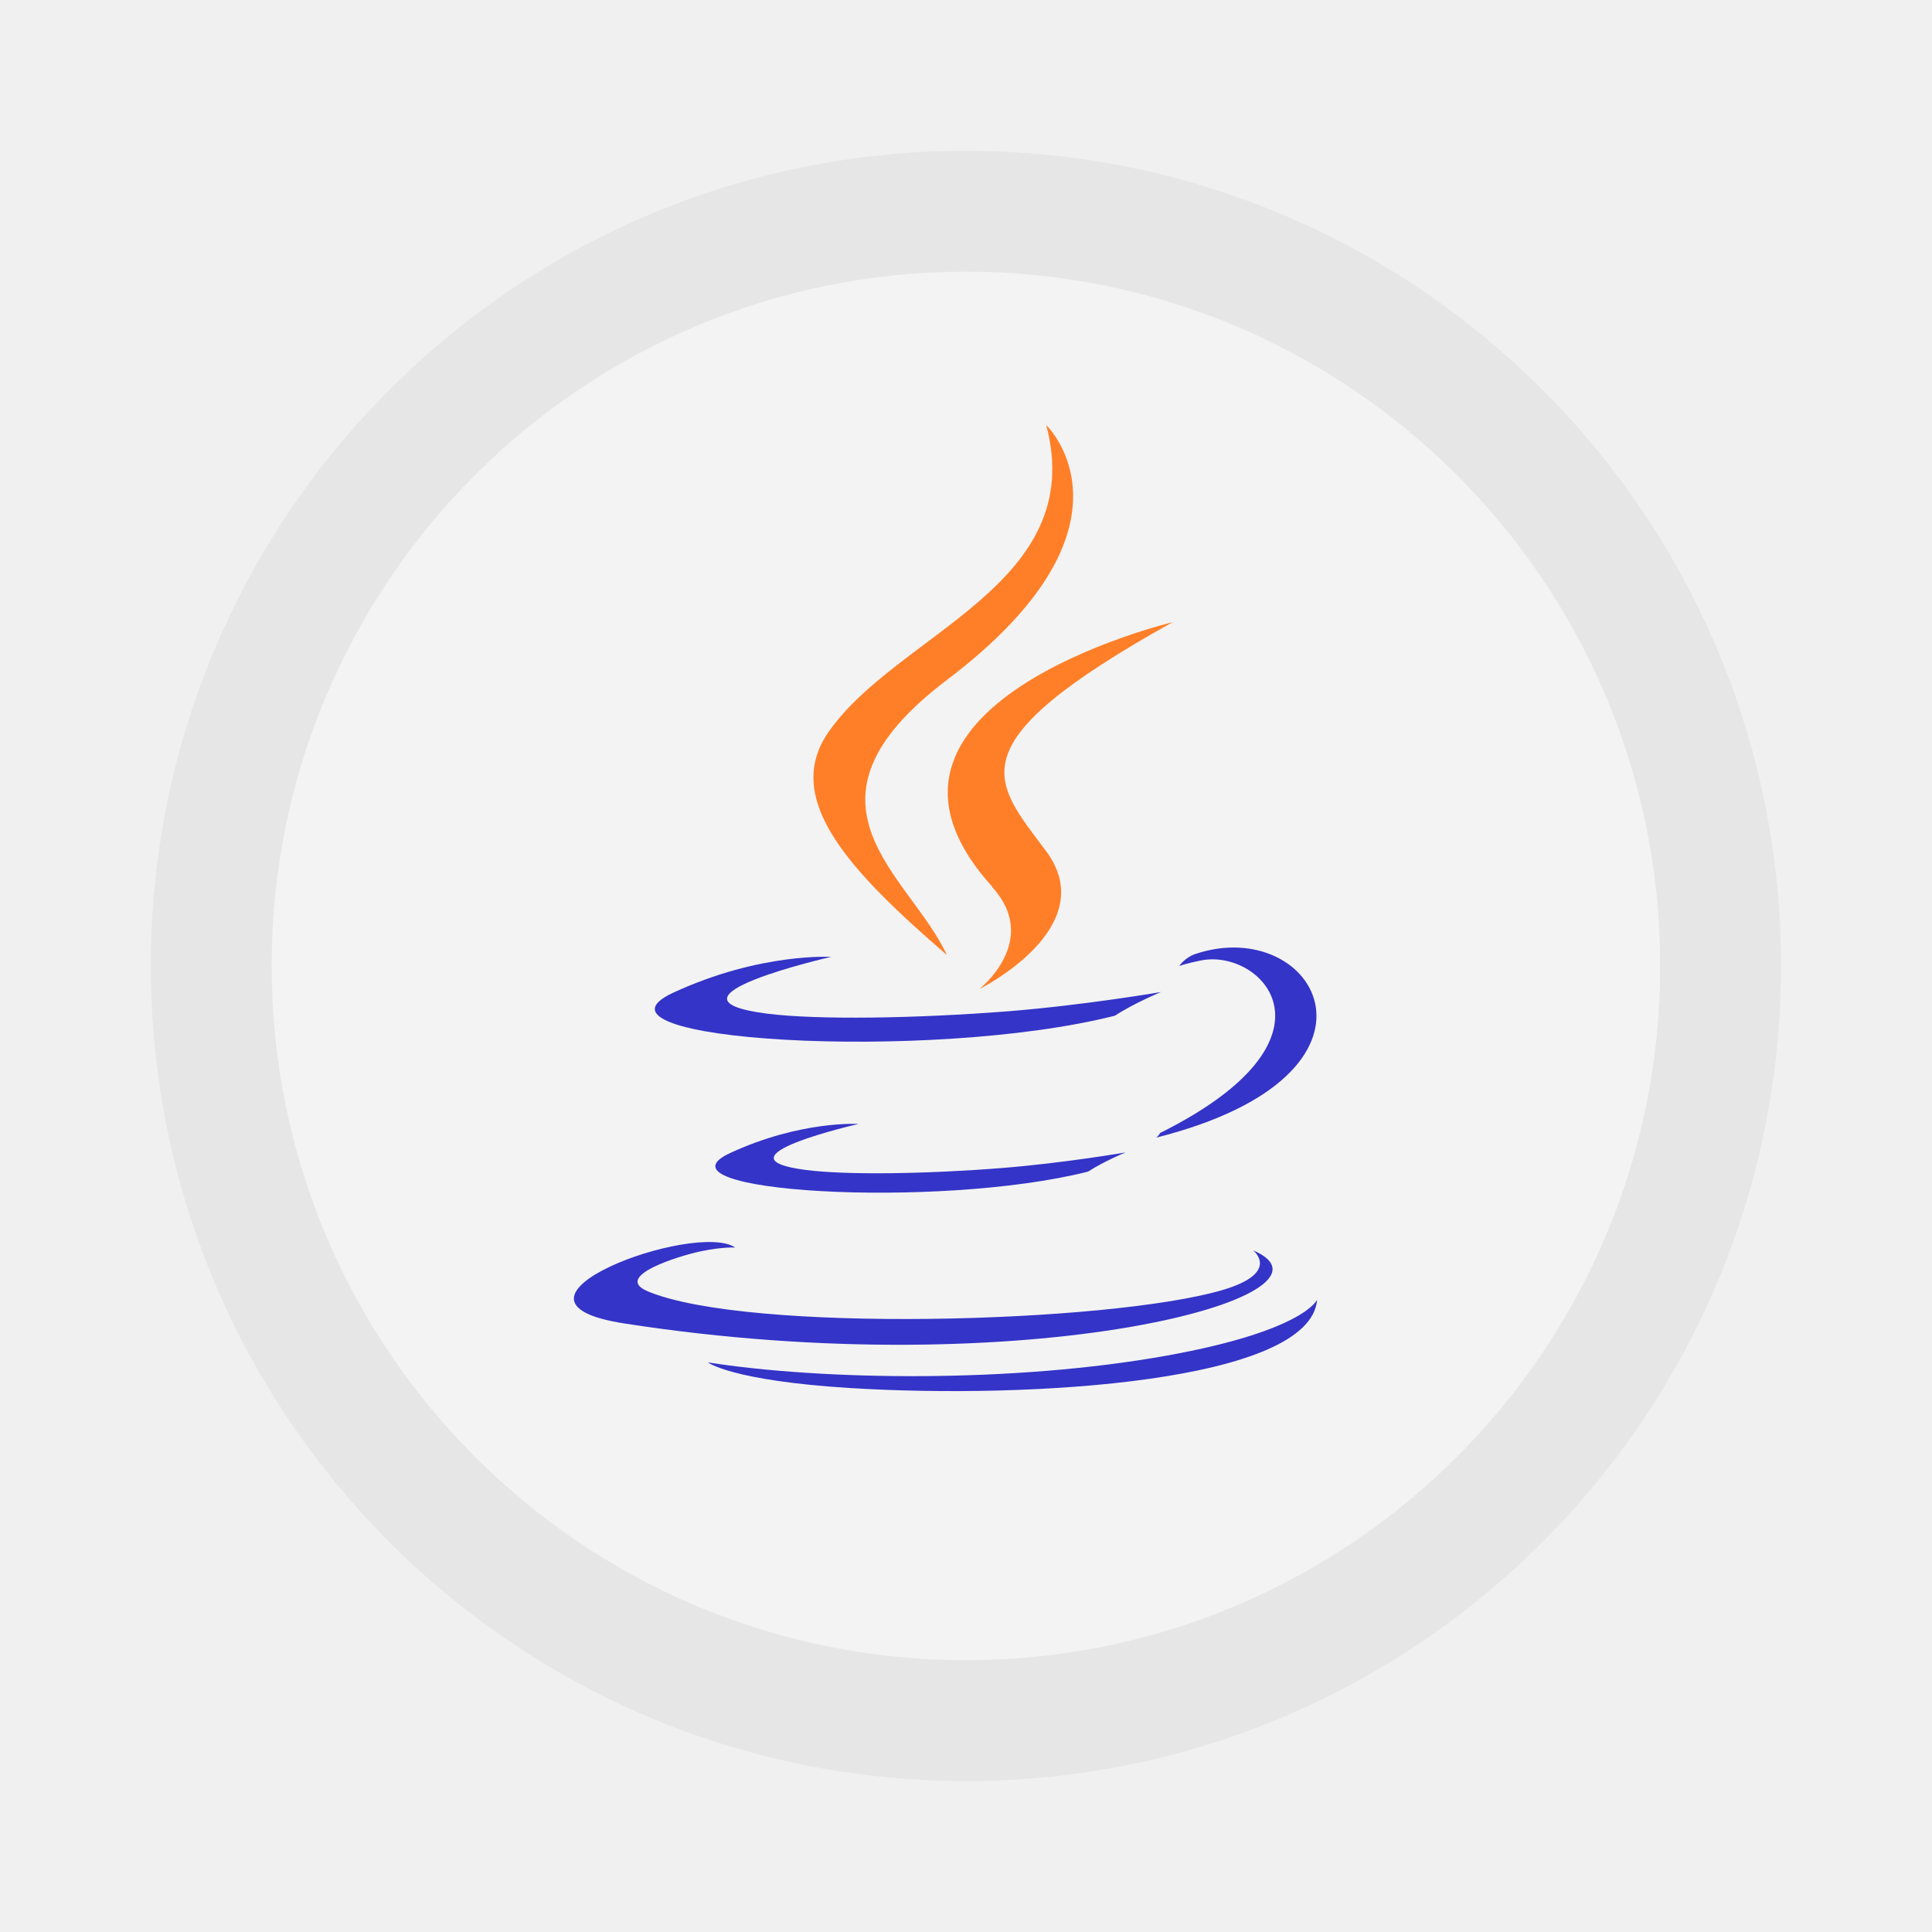
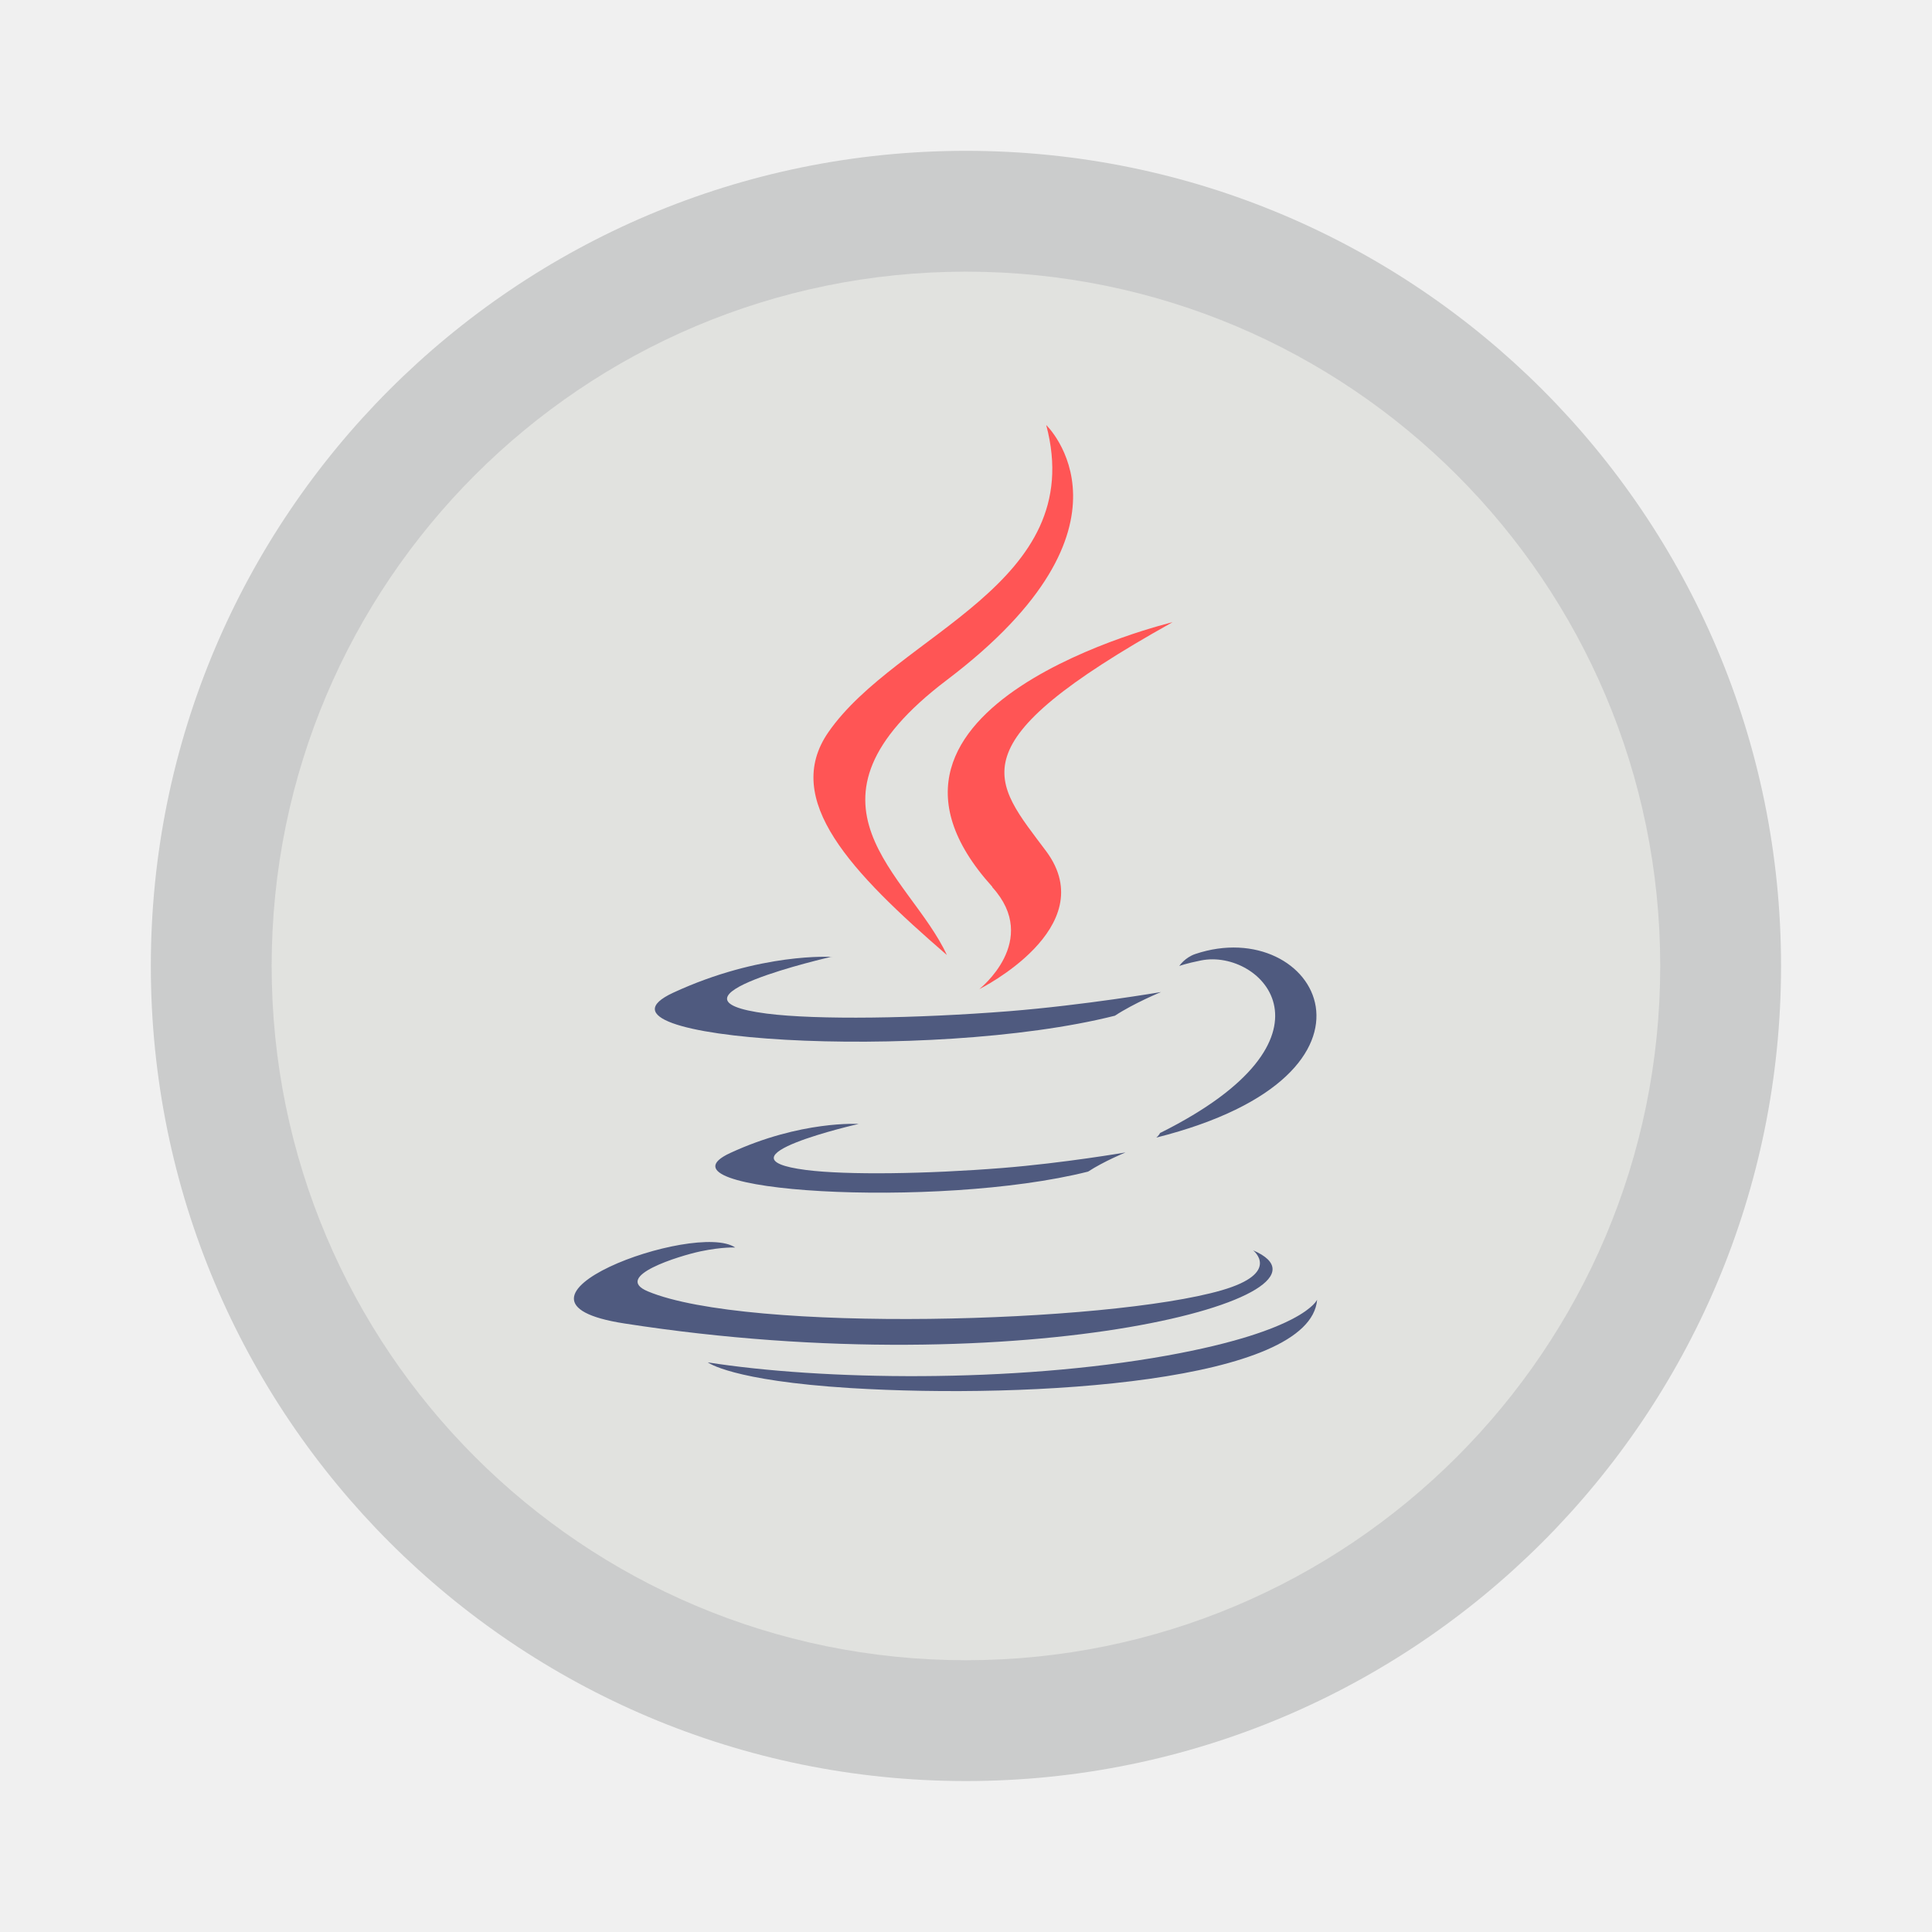
- <svg xmlns="http://www.w3.org/2000/svg" width="64" height="64" version="1.1" viewBox="0 0 16.933 16.933">
-   <circle cx="8.466" cy="8.466" r="7.144" fill="#e6e6e6" style="paint-order:stroke fill markers" />
-   <circle cx="8.466" cy="8.466" r="6.085" fill="#fff" opacity=".5" stroke-width=".852" style="paint-order:stroke fill markers" />
-   <g transform="matrix(.87916 0 0 .87916 .87527 .86318)" fill-rule="evenodd" stroke-width=".875">
-     <path d="m8.897 7.863c0.485 0.534-0.13 1.016-0.13 1.016s1.231-0.61 0.669-1.372c-0.531-0.712-0.934-1.063 1.258-2.286 0 0-3.439 0.823-1.797 2.638" fill="#ff7f28" />
-     <g fill="#3434c8">
-       <path d="m11.497 11.483s0.285 0.224-0.313 0.398c-1.136 0.329-4.724 0.428-5.721 0.011-0.357-0.149 0.314-0.354 0.525-0.399 0.222-0.046 0.346-0.038 0.346-0.038-0.396-0.27-2.575 0.53-1.105 0.757 4.009 0.624 7.308-0.281 6.268-0.729" />
-       <path d="m7.296 8.556s-1.826 0.415-0.647 0.567c0.499 0.064 1.489 0.049 2.415-0.024 0.757-0.061 1.515-0.191 1.515-0.191s-0.268 0.11-0.46 0.236c-1.852 0.467-5.433 0.249-4.404-0.229 0.872-0.404 1.582-0.357 1.582-0.357" />
-       <path d="m10.572 10.312c1.884-0.939 1.013-1.841 0.405-1.719-0.149 0.03-0.216 0.055-0.216 0.055s0.054-0.083 0.159-0.119c1.205-0.405 2.128 1.196-0.388 1.83 0 0 0.029-0.024 0.038-0.048" />
+ <svg xmlns="http://www.w3.org/2000/svg" width="64" height="64" version="1.1" viewBox="0 0 16.933 16.933" id="svg7161">
+   <defs id="defs7165" />
+   <circle cx="8.466" cy="8.466" r="7.144" fill="#e6e6e6" style="paint-order:stroke fill markers;fill:#cbcccc" id="circle7139" />
+   <circle cx="8.466" cy="8.466" r="6.085" fill="#fff" opacity=".5" stroke-width=".852" style="paint-order:stroke fill markers;fill:#f8f8f2" id="circle7141" />
+   <g transform="matrix(.87916 0 0 .87916 .87527 .86318)" fill-rule="evenodd" stroke-width=".875" id="g7159">
+     <path d="m8.897 7.863c0.485 0.534-0.13 1.016-0.13 1.016s1.231-0.61 0.669-1.372c-0.531-0.712-0.934-1.063 1.258-2.286 0 0-3.439 0.823-1.797 2.638" fill="#ff7f28" id="path7143" style="fill:#ff5555" />
+     <g fill="#3434c8" id="g7151">
+       <path d="m11.497 11.483s0.285 0.224-0.313 0.398c-1.136 0.329-4.724 0.428-5.721 0.011-0.357-0.149 0.314-0.354 0.525-0.399 0.222-0.046 0.346-0.038 0.346-0.038-0.396-0.27-2.575 0.53-1.105 0.757 4.009 0.624 7.308-0.281 6.268-0.729" id="path7145" style="fill:#4f5a7f" />
+       <path d="m7.296 8.556s-1.826 0.415-0.647 0.567c0.499 0.064 1.489 0.049 2.415-0.024 0.757-0.061 1.515-0.191 1.515-0.191s-0.268 0.11-0.46 0.236c-1.852 0.467-5.433 0.249-4.404-0.229 0.872-0.404 1.582-0.357 1.582-0.357" id="path7147" style="fill:#4f5a7f" />
+       <path d="m10.572 10.312c1.884-0.939 1.013-1.841 0.405-1.719-0.149 0.03-0.216 0.055-0.216 0.055s0.054-0.083 0.159-0.119c1.205-0.405 2.128 1.196-0.388 1.83 0 0 0.029-0.024 0.038-0.048" id="path7149" style="fill:#4f5a7f" />
    </g>
-     <path d="m9.435 3.256s1.043 1.001-0.991 2.541c-1.629 1.234-0.37 1.939 0 2.742-0.95-0.822-1.649-1.547-1.181-2.222 0.687-0.99 2.593-1.469 2.172-3.059" fill="#ff7f28" />
-     <path d="m7.482 12.856c1.809 0.111 4.587-0.062 4.653-0.881 0 0-0.127 0.31-1.496 0.557-1.544 0.278-3.448 0.246-4.578 0.068 0 0 0.232 0.182 1.421 0.256" fill="#3434c8" />
-     <path d="m7.564 10.223s-1.48 0.336-0.524 0.459c0.405 0.052 1.206 0.04 1.957-0.02 0.613-0.049 1.228-0.155 1.228-0.155s-0.217 0.089-0.373 0.191c-1.501 0.379-4.402 0.202-3.569-0.185 0.707-0.327 1.282-0.29 1.282-0.29" fill="#3434c8" />
+     <path d="m9.435 3.256s1.043 1.001-0.991 2.541c-1.629 1.234-0.37 1.939 0 2.742-0.95-0.822-1.649-1.547-1.181-2.222 0.687-0.99 2.593-1.469 2.172-3.059" fill="#ff7f28" id="path7153" style="fill:#ff5555" />
+     <path d="m7.482 12.856c1.809 0.111 4.587-0.062 4.653-0.881 0 0-0.127 0.31-1.496 0.557-1.544 0.278-3.448 0.246-4.578 0.068 0 0 0.232 0.182 1.421 0.256" fill="#3434c8" id="path7155" style="fill:#4f5a7f" />
+     <path d="m7.564 10.223s-1.48 0.336-0.524 0.459c0.405 0.052 1.206 0.04 1.957-0.02 0.613-0.049 1.228-0.155 1.228-0.155s-0.217 0.089-0.373 0.191c-1.501 0.379-4.402 0.202-3.569-0.185 0.707-0.327 1.282-0.29 1.282-0.29" fill="#3434c8" id="path7157" style="fill:#4f5a7f" />
  </g>
</svg>
